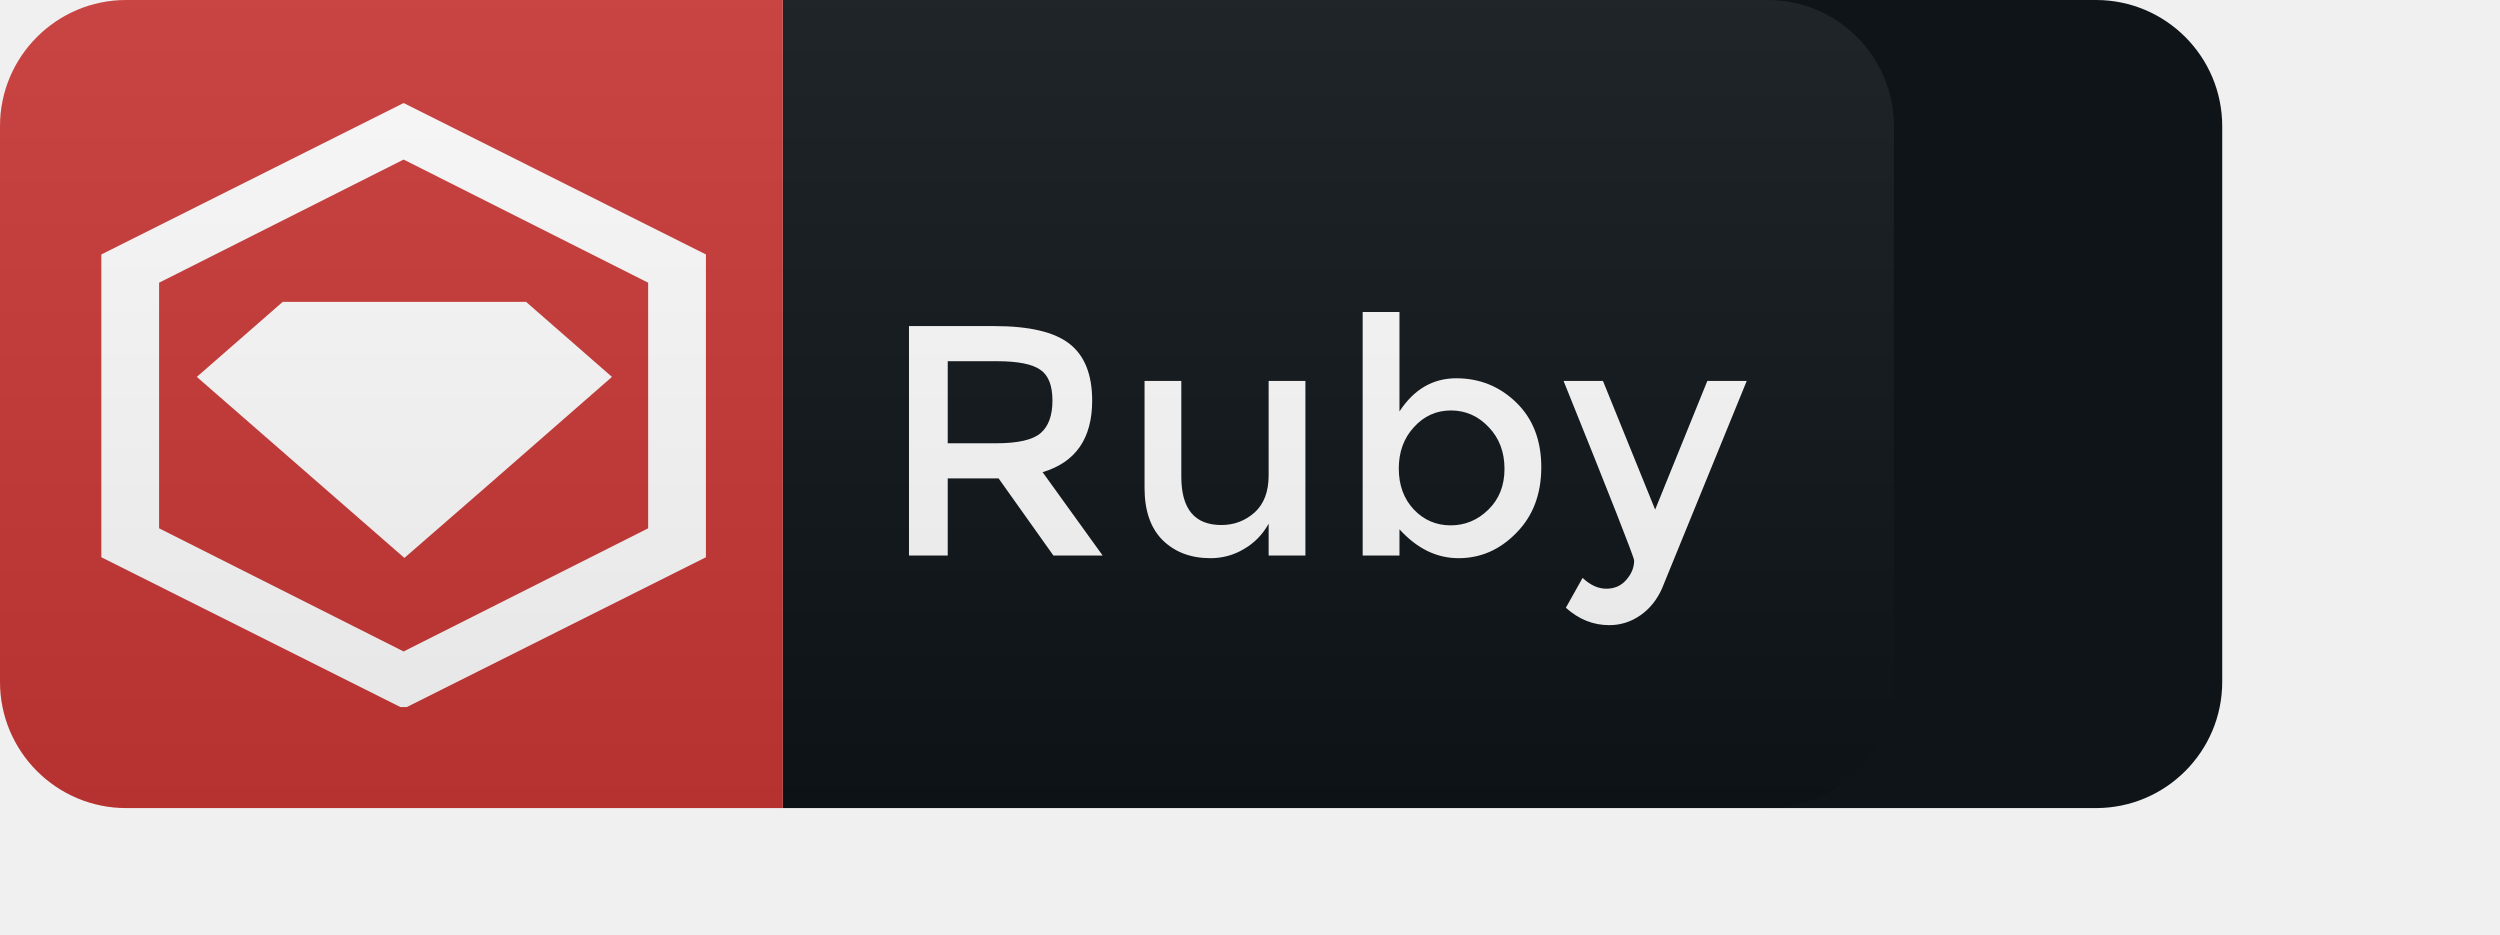
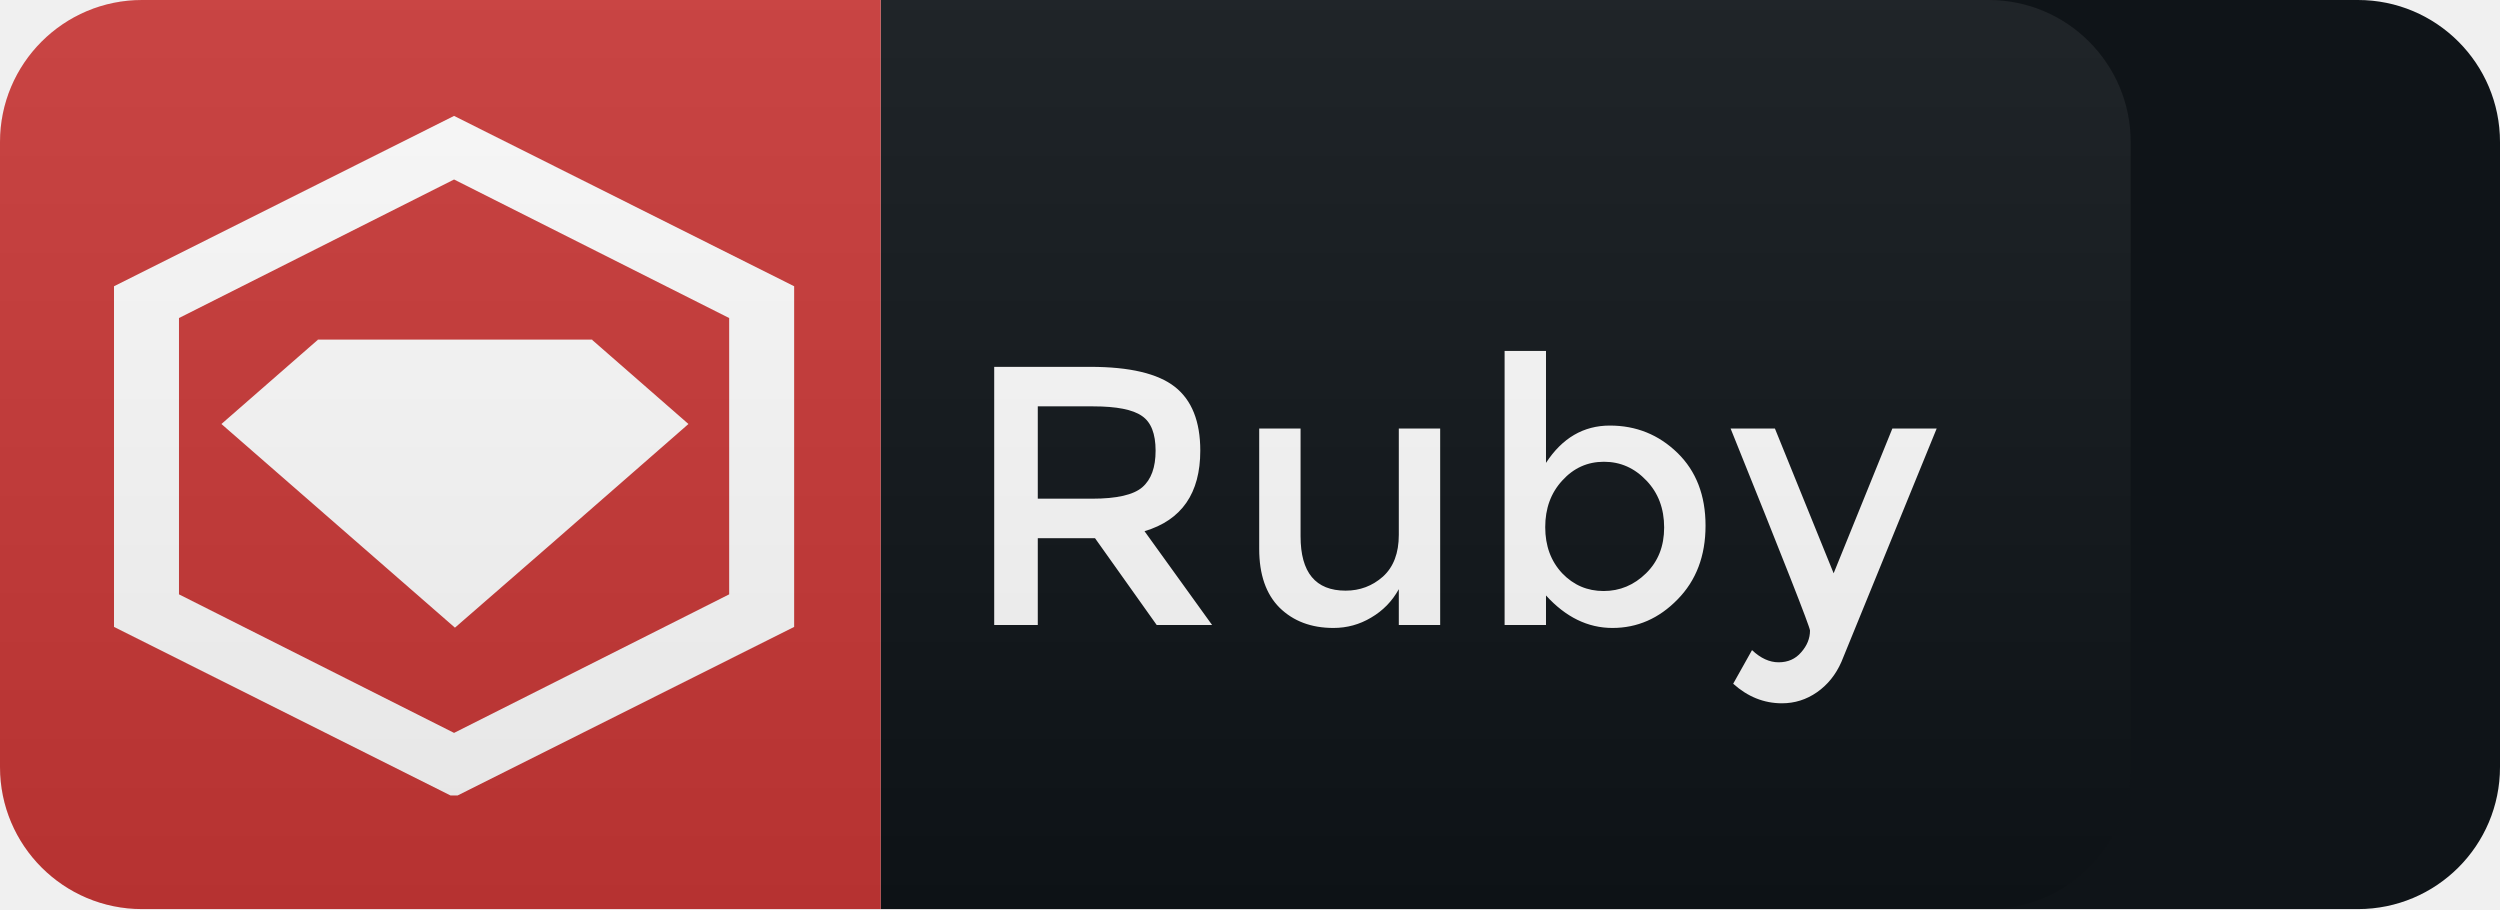
- <svg xmlns="http://www.w3.org/2000/svg" width="99" height="37" viewBox="0 0 99 37" fill="none">
+ <svg xmlns="http://www.w3.org/2000/svg" width="88" height="32" viewBox="0 0 88 32" fill="none">
  <path d="M83 0H31V32H83C85.761 32 88 29.761 88 27V5C88 2.239 85.761 0 83 0Z" fill="#0F1418" />
  <path d="M31 0H5C2.239 0 0 2.239 0 5V27C0 29.761 2.239 32 5 32H31V0Z" fill="#CB3837" />
  <g clip-path="url(#clip0_20_3)">
    <path d="M11.195 11.981L11.18 11.968L7.794 14.925L16.014 22.094L19.399 19.149L24.233 14.925L20.848 11.968V11.954H11.18L11.195 11.981Z" fill="white" />
    <path d="M15.983 4.08L4.013 10.076V22.067L15.983 28.063L27.954 22.067V10.076L15.983 4.08ZM25.667 20.921L15.983 25.798L6.3 20.921V11.195L15.983 6.318L25.667 11.195V20.921Z" fill="white" />
  </g>
-   <path d="M43.25 15.864C43.25 17.363 42.596 18.308 41.287 18.698L43.666 22H41.716L39.545 18.945H37.53V22H35.996V12.913H39.376C40.763 12.913 41.755 13.147 42.353 13.615C42.951 14.083 43.25 14.833 43.25 15.864ZM39.441 17.554C40.308 17.554 40.897 17.42 41.209 17.151C41.521 16.882 41.677 16.453 41.677 15.864C41.677 15.266 41.517 14.859 41.196 14.642C40.876 14.417 40.304 14.304 39.48 14.304H37.53V17.554H39.441ZM50.238 18.828V15.084H51.694V22H50.238V20.739C50.004 21.164 49.679 21.497 49.263 21.74C48.856 21.983 48.414 22.104 47.937 22.104C47.157 22.104 46.525 21.866 46.039 21.389C45.563 20.912 45.324 20.223 45.324 19.322V15.084H46.78V18.88C46.78 20.154 47.309 20.791 48.366 20.791C48.869 20.791 49.307 20.626 49.679 20.297C50.052 19.959 50.238 19.469 50.238 18.828ZM57.667 14.98C58.595 14.98 59.388 15.301 60.047 15.942C60.705 16.583 61.035 17.437 61.035 18.503C61.035 19.569 60.705 20.436 60.047 21.103C59.397 21.77 58.634 22.104 57.758 22.104C56.892 22.104 56.112 21.723 55.419 20.96V22H53.962V12.354H55.419V16.293C55.99 15.418 56.74 14.98 57.667 14.98ZM55.392 18.555C55.392 19.214 55.592 19.755 55.99 20.18C56.389 20.596 56.874 20.804 57.447 20.804C58.019 20.804 58.517 20.596 58.941 20.18C59.366 19.764 59.578 19.227 59.578 18.568C59.578 17.901 59.37 17.35 58.955 16.917C58.538 16.475 58.04 16.254 57.459 16.254C56.879 16.254 56.389 16.475 55.99 16.917C55.592 17.35 55.392 17.896 55.392 18.555ZM63.724 24.756C63.091 24.756 62.519 24.526 62.008 24.067L62.671 22.884C62.974 23.17 63.286 23.313 63.607 23.313C63.936 23.313 64.201 23.196 64.4 22.962C64.608 22.728 64.712 22.472 64.712 22.195C64.712 22.074 63.78 19.703 61.917 15.084H63.477L65.544 20.18L67.611 15.084H69.171L65.817 23.3C65.618 23.751 65.332 24.106 64.959 24.366C64.586 24.626 64.175 24.756 63.724 24.756Z" fill="white" />
+   <path d="M42.25 15.864C42.25 17.363 41.596 18.308 40.287 18.698L42.666 22H40.716L38.545 18.945H36.53V22H34.996V12.913H38.376C39.763 12.913 40.755 13.147 41.353 13.615C41.951 14.083 42.25 14.833 42.25 15.864ZM38.441 17.554C39.308 17.554 39.897 17.42 40.209 17.151C40.521 16.882 40.677 16.453 40.677 15.864C40.677 15.266 40.517 14.859 40.196 14.642C39.876 14.417 39.304 14.304 38.48 14.304H36.53V17.554H38.441ZM49.238 18.828V15.084H50.694V22H49.238V20.739C49.004 21.164 48.679 21.497 48.263 21.74C47.856 21.983 47.414 22.104 46.937 22.104C46.157 22.104 45.525 21.866 45.039 21.389C44.563 20.912 44.324 20.223 44.324 19.322V15.084H45.78V18.88C45.78 20.154 46.309 20.791 47.366 20.791C47.869 20.791 48.307 20.626 48.679 20.297C49.052 19.959 49.238 19.469 49.238 18.828ZM56.667 14.98C57.595 14.98 58.388 15.301 59.047 15.942C59.705 16.583 60.035 17.437 60.035 18.503C60.035 19.569 59.705 20.436 59.047 21.103C58.397 21.77 57.634 22.104 56.758 22.104C55.892 22.104 55.112 21.723 54.419 20.96V22H52.962V12.354H54.419V16.293C54.99 15.418 55.74 14.98 56.667 14.98ZM54.392 18.555C54.392 19.214 54.592 19.755 54.99 20.18C55.389 20.596 55.874 20.804 56.447 20.804C57.019 20.804 57.517 20.596 57.941 20.18C58.366 19.764 58.578 19.227 58.578 18.568C58.578 17.901 58.37 17.35 57.955 16.917C57.538 16.475 57.04 16.254 56.459 16.254C55.879 16.254 55.389 16.475 54.99 16.917C54.592 17.35 54.392 17.896 54.392 18.555ZM62.724 24.756C62.091 24.756 61.519 24.526 61.008 24.067L61.671 22.884C61.974 23.17 62.286 23.313 62.607 23.313C62.936 23.313 63.201 23.196 63.4 22.962C63.608 22.728 63.712 22.472 63.712 22.195C63.712 22.074 62.78 19.703 60.917 15.084H62.477L64.544 20.18L66.611 15.084H68.171L64.817 23.3C64.618 23.751 64.332 24.106 63.959 24.366C63.586 24.626 63.175 24.756 62.724 24.756Z" fill="white" />
  <path d="M70 0H5C2.239 0 0 2.239 0 5V27C0 29.761 2.239 32 5 32H70C72.761 32 75 29.761 75 27V5C75 2.239 72.761 0 70 0Z" fill="url(#paint0_linear_20_3)" />
  <defs>
    <linearGradient id="paint0_linear_20_3" x1="0" y1="0" x2="0" y2="32" gradientUnits="userSpaceOnUse">
      <stop stop-color="#BBBBBB" stop-opacity="0.1" />
      <stop offset="1" stop-opacity="0.1" />
    </linearGradient>
    <clipPath id="clip0_20_3">
      <rect width="24" height="24" fill="white" transform="translate(4 4)" />
    </clipPath>
  </defs>
</svg>
